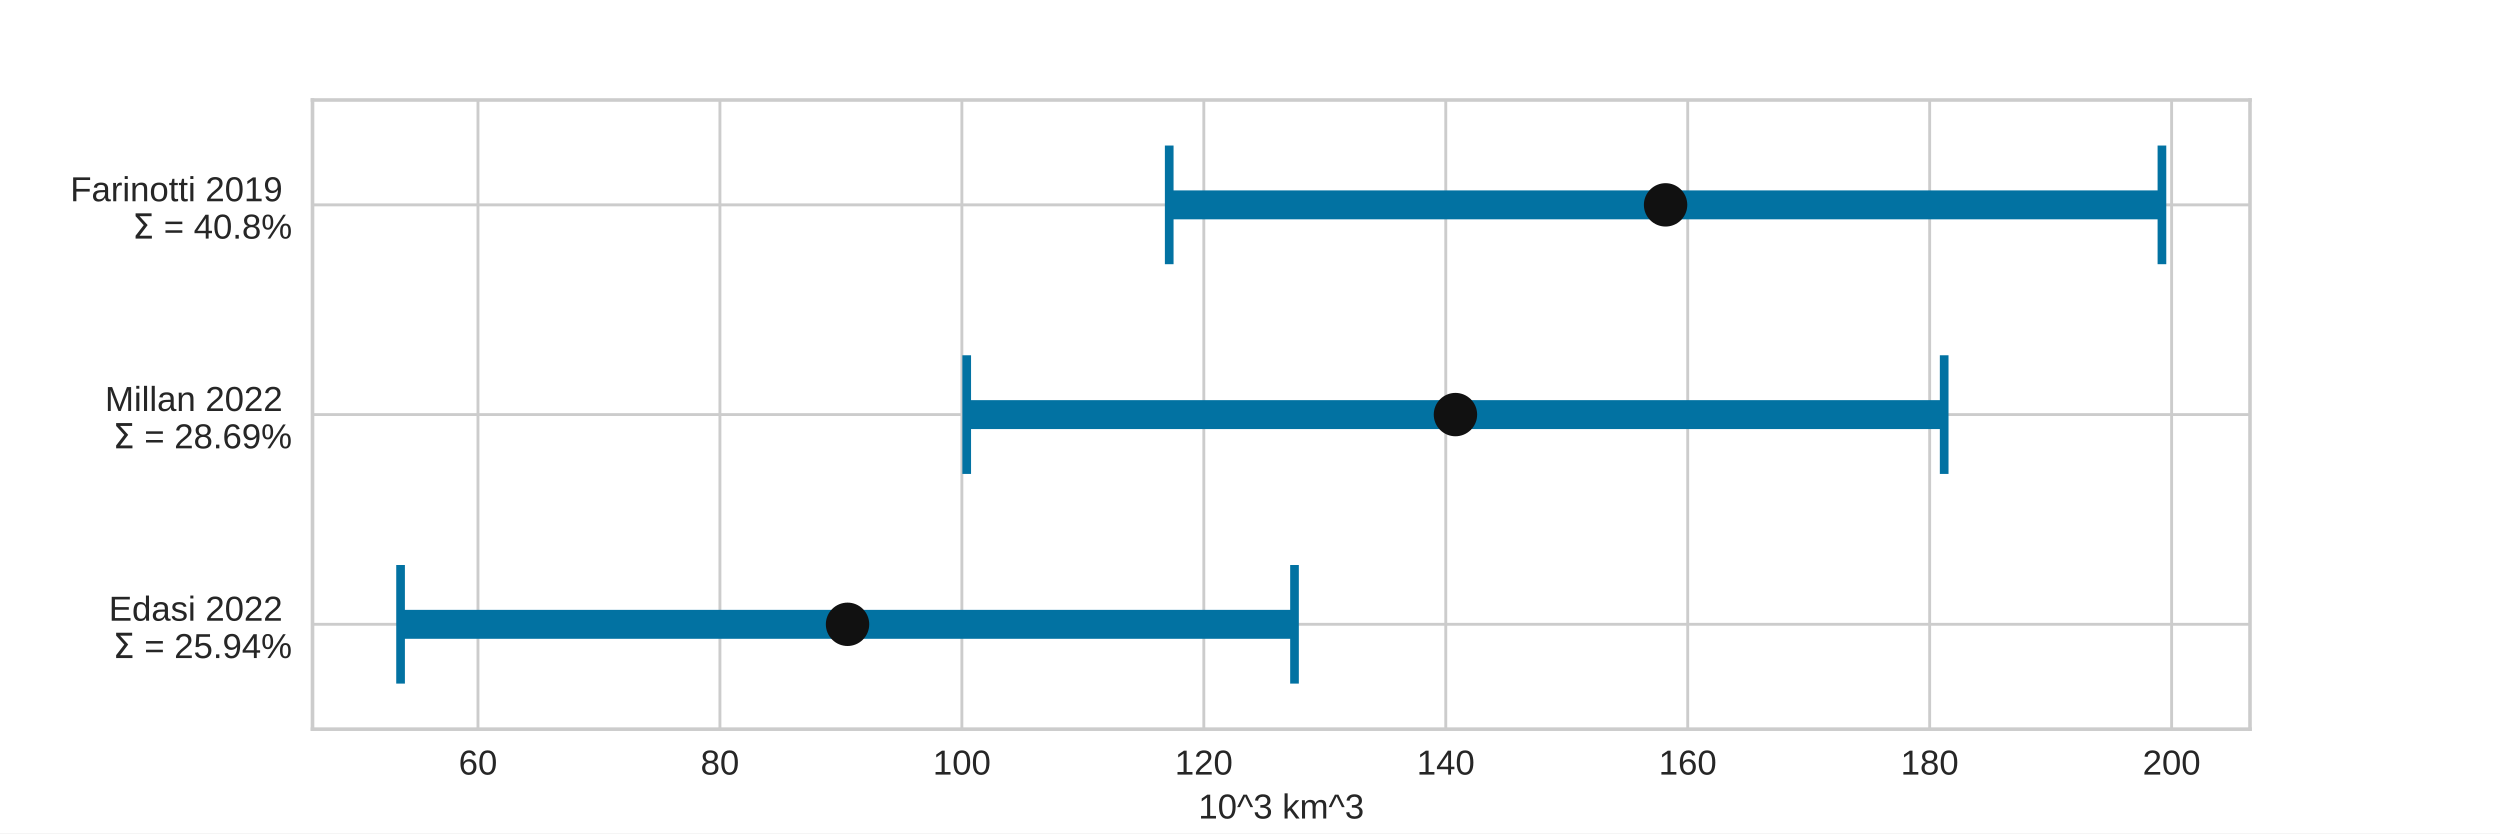
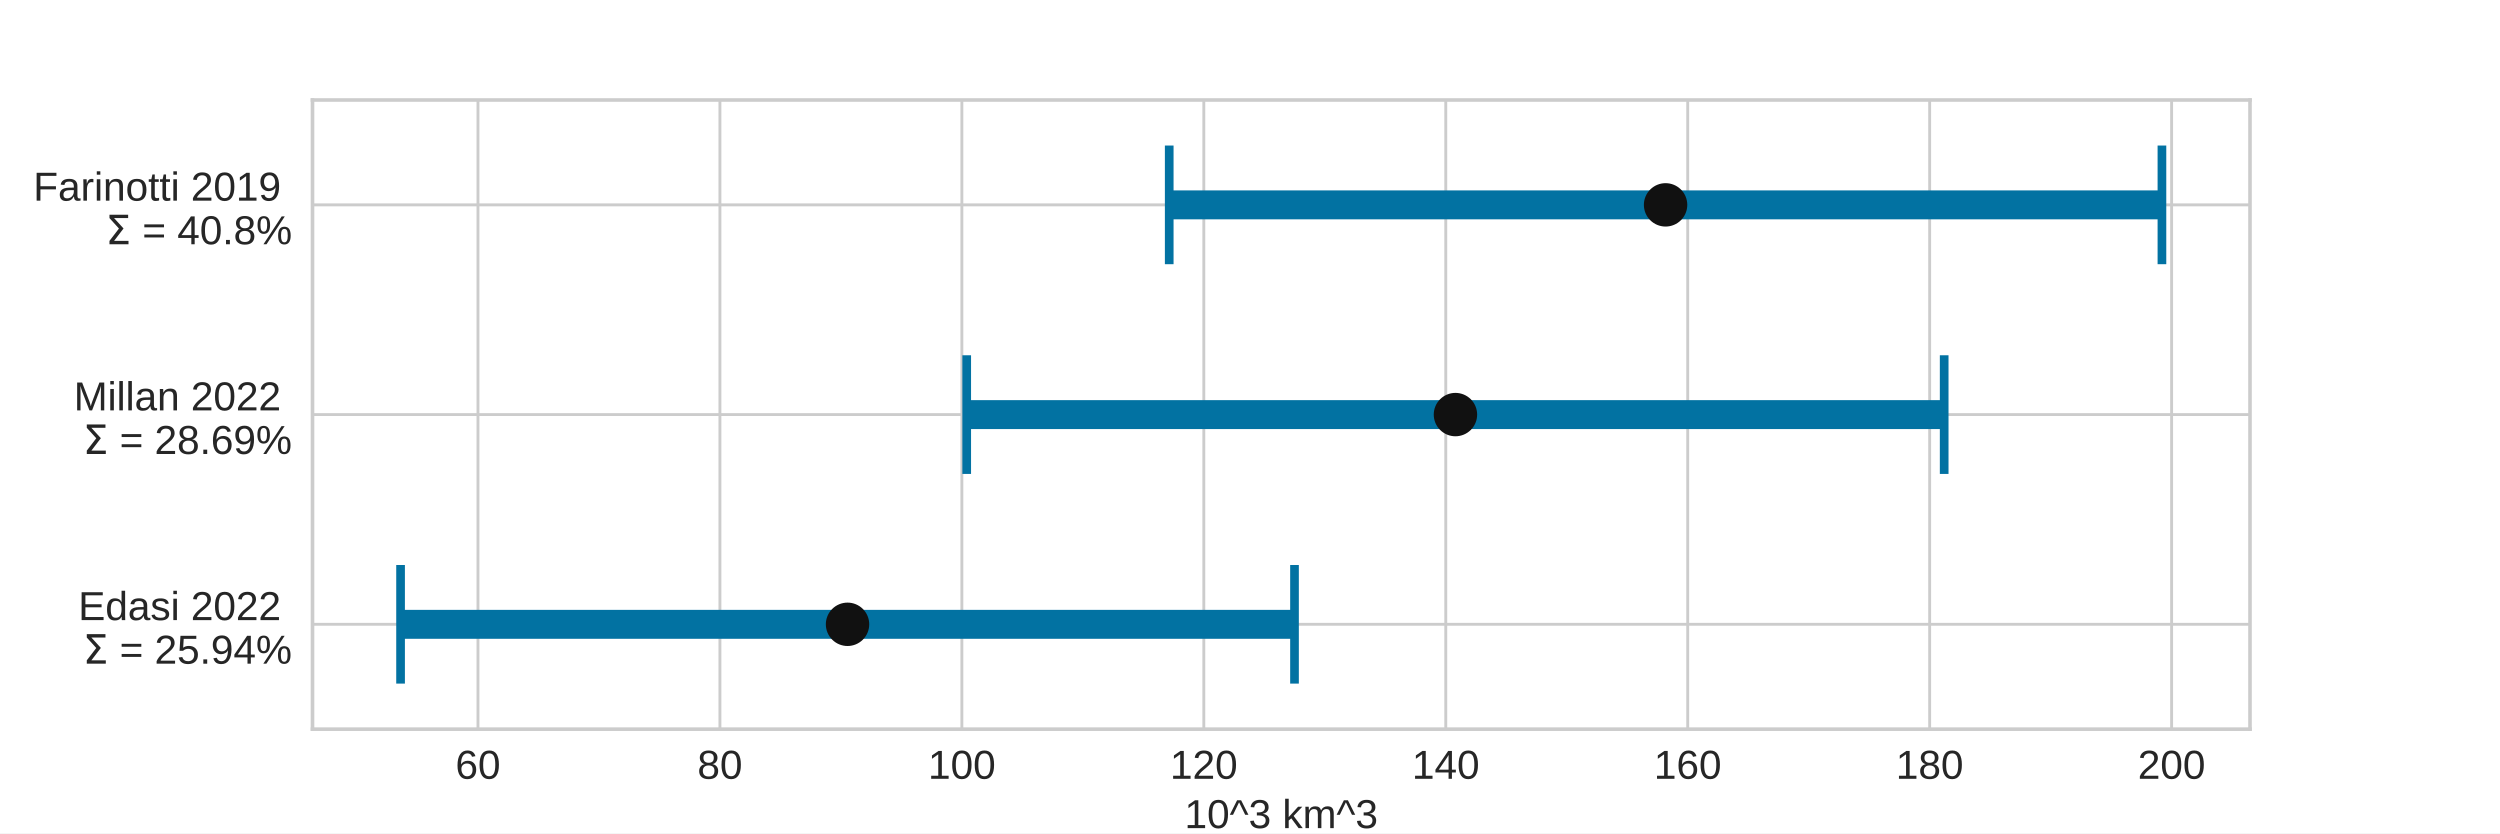
<svg xmlns="http://www.w3.org/2000/svg" xmlns:xlink="http://www.w3.org/1999/xlink" width="864pt" height="288pt" viewBox="0 0 864 288" version="1.1">
  <defs>
    <style type="text/css">*{stroke-linejoin: round; stroke-linecap: butt}</style>
  </defs>
  <g id="figure_1">
    <g id="patch_1">
      <path d="M 0 288  L 864 288  L 864 0  L 0 0  z " style="fill: #ffffff" />
    </g>
    <g id="axes_1">
      <g id="patch_2">
        <path d="M 108 252  L 777.6 252  L 777.6 34.56  L 108 34.56  z " style="fill: #ffffff" />
      </g>
      <g id="matplotlib.axis_1">
        <g id="xtick_1">
          <g id="line2d_1">
-             <path d="M 165.187 252  L 165.187 34.56  " clip-path="url(#pb46210d2eb)" style="fill: none; stroke: #cccccc; stroke-linecap: round" />
+             <path d="M 165.187 252  L 165.187 34.56  " clip-path="url(#p8e5cbd8254)" style="fill: none; stroke: #cccccc; stroke-linecap: round" />
          </g>
          <g id="line2d_2" />
          <g id="text_1">
-             <g style="fill: #262626" transform="translate(158.5142 267.6963)scale(0.12 -0.12)">
+             <g style="fill: #262626" transform="translate(157.402 269.1456)scale(0.14 -0.14)">
              <defs>
                <path id="LiberationSans-36" d="M 3278 1441  Q 3278 744 2900 340  Q 2522 -63 1856 -63  Q 1113 -63 719 490  Q 325 1044 325 2100  Q 325 3244 734 3856  Q 1144 4469 1900 4469  Q 2897 4469 3156 3572  L 2619 3475  Q 2453 4013 1894 4013  Q 1413 4013 1148 3564  Q 884 3116 884 2266  Q 1038 2550 1316 2698  Q 1594 2847 1953 2847  Q 2563 2847 2920 2465  Q 3278 2084 3278 1441  z M 2706 1416  Q 2706 1894 2472 2153  Q 2238 2413 1819 2413  Q 1425 2413 1183 2183  Q 941 1953 941 1550  Q 941 1041 1192 716  Q 1444 391 1838 391  Q 2244 391 2475 664  Q 2706 938 2706 1416  z " transform="scale(0.015625)" />
                <path id="LiberationSans-30" d="M 3309 2203  Q 3309 1100 2920 518  Q 2531 -63 1772 -63  Q 1013 -63 631 515  Q 250 1094 250 2203  Q 250 3338 620 3903  Q 991 4469 1791 4469  Q 2569 4469 2939 3897  Q 3309 3325 3309 2203  z M 2738 2203  Q 2738 3156 2517 3584  Q 2297 4013 1791 4013  Q 1272 4013 1045 3591  Q 819 3169 819 2203  Q 819 1266 1048 831  Q 1278 397 1778 397  Q 2275 397 2506 840  Q 2738 1284 2738 2203  z " transform="scale(0.015625)" />
              </defs>
              <use xlink:href="#LiberationSans-36" />
              <use xlink:href="#LiberationSans-30" x="55.615" />
            </g>
          </g>
        </g>
        <g id="xtick_2">
          <g id="line2d_3">
-             <path d="M 248.805 252  L 248.805 34.56  " clip-path="url(#pb46210d2eb)" style="fill: none; stroke: #cccccc; stroke-linecap: round" />
+             <path d="M 248.805 252  L 248.805 34.56  " clip-path="url(#p8e5cbd8254)" style="fill: none; stroke: #cccccc; stroke-linecap: round" />
          </g>
          <g id="line2d_4" />
          <g id="text_2">
-             <g style="fill: #262626" transform="translate(242.1315 267.6963)scale(0.12 -0.12)">
+             <g style="fill: #262626" transform="translate(241.0193 269.1456)scale(0.14 -0.14)">
              <defs>
                <path id="LiberationSans-38" d="M 3281 1228  Q 3281 619 2893 278  Q 2506 -63 1781 -63  Q 1075 -63 676 271  Q 278 606 278 1222  Q 278 1653 525 1947  Q 772 2241 1156 2303  L 1156 2316  Q 797 2400 589 2681  Q 381 2963 381 3341  Q 381 3844 757 4156  Q 1134 4469 1769 4469  Q 2419 4469 2795 4162  Q 3172 3856 3172 3334  Q 3172 2956 2962 2675  Q 2753 2394 2391 2322  L 2391 2309  Q 2813 2241 3047 1952  Q 3281 1663 3281 1228  z M 2588 3303  Q 2588 4050 1769 4050  Q 1372 4050 1164 3862  Q 956 3675 956 3303  Q 956 2925 1170 2726  Q 1384 2528 1775 2528  Q 2172 2528 2380 2711  Q 2588 2894 2588 3303  z M 2697 1281  Q 2697 1691 2453 1898  Q 2209 2106 1769 2106  Q 1341 2106 1100 1882  Q 859 1659 859 1269  Q 859 359 1788 359  Q 2247 359 2472 579  Q 2697 800 2697 1281  z " transform="scale(0.015625)" />
              </defs>
              <use xlink:href="#LiberationSans-38" />
              <use xlink:href="#LiberationSans-30" x="55.615" />
            </g>
          </g>
        </g>
        <g id="xtick_3">
          <g id="line2d_5">
-             <path d="M 332.422 252  L 332.422 34.56  " clip-path="url(#pb46210d2eb)" style="fill: none; stroke: #cccccc; stroke-linecap: round" />
+             <path d="M 332.422 252  L 332.422 34.56  " clip-path="url(#p8e5cbd8254)" style="fill: none; stroke: #cccccc; stroke-linecap: round" />
          </g>
          <g id="line2d_6" />
          <g id="text_3">
-             <g style="fill: #262626" transform="translate(322.4122 267.6963)scale(0.12 -0.12)">
+             <g style="fill: #262626" transform="translate(320.7439 269.1456)scale(0.14 -0.14)">
              <defs>
                <path id="LiberationSans-31" d="M 488 0  L 488 478  L 1609 478  L 1609 3866  L 616 3156  L 616 3688  L 1656 4403  L 2175 4403  L 2175 478  L 3247 478  L 3247 0  L 488 0  z " transform="scale(0.015625)" />
              </defs>
              <use xlink:href="#LiberationSans-31" />
              <use xlink:href="#LiberationSans-30" x="55.615" />
              <use xlink:href="#LiberationSans-30" x="111.23" />
            </g>
          </g>
        </g>
        <g id="xtick_4">
          <g id="line2d_7">
-             <path d="M 416.039 252  L 416.039 34.56  " clip-path="url(#pb46210d2eb)" style="fill: none; stroke: #cccccc; stroke-linecap: round" />
+             <path d="M 416.039 252  L 416.039 34.56  " clip-path="url(#p8e5cbd8254)" style="fill: none; stroke: #cccccc; stroke-linecap: round" />
          </g>
          <g id="line2d_8" />
          <g id="text_4">
-             <g style="fill: #262626" transform="translate(406.0295 267.6963)scale(0.12 -0.12)">
+             <g style="fill: #262626" transform="translate(404.3612 269.1456)scale(0.14 -0.14)">
              <defs>
                <path id="LiberationSans-32" d="M 322 0  L 322 397  Q 481 763 711 1042  Q 941 1322 1194 1548  Q 1447 1775 1695 1969  Q 1944 2163 2144 2356  Q 2344 2550 2467 2762  Q 2591 2975 2591 3244  Q 2591 3606 2378 3806  Q 2166 4006 1788 4006  Q 1428 4006 1195 3811  Q 963 3616 922 3263  L 347 3316  Q 409 3844 795 4156  Q 1181 4469 1788 4469  Q 2453 4469 2811 4155  Q 3169 3841 3169 3263  Q 3169 3006 3051 2753  Q 2934 2500 2703 2247  Q 2472 1994 1819 1463  Q 1459 1169 1246 933  Q 1034 697 941 478  L 3238 478  L 3238 0  L 322 0  z " transform="scale(0.015625)" />
              </defs>
              <use xlink:href="#LiberationSans-31" />
              <use xlink:href="#LiberationSans-32" x="55.615" />
              <use xlink:href="#LiberationSans-30" x="111.23" />
            </g>
          </g>
        </g>
        <g id="xtick_5">
          <g id="line2d_9">
-             <path d="M 499.656 252  L 499.656 34.56  " clip-path="url(#pb46210d2eb)" style="fill: none; stroke: #cccccc; stroke-linecap: round" />
+             <path d="M 499.656 252  L 499.656 34.56  " clip-path="url(#p8e5cbd8254)" style="fill: none; stroke: #cccccc; stroke-linecap: round" />
          </g>
          <g id="line2d_10" />
          <g id="text_5">
-             <g style="fill: #262626" transform="translate(489.6468 267.6963)scale(0.12 -0.12)">
+             <g style="fill: #262626" transform="translate(487.9785 269.1456)scale(0.14 -0.14)">
              <defs>
                <path id="LiberationSans-34" d="M 2753 997  L 2753 0  L 2222 0  L 2222 997  L 147 997  L 147 1434  L 2163 4403  L 2753 4403  L 2753 1441  L 3372 1441  L 3372 997  L 2753 997  z M 2222 3769  Q 2216 3750 2134 3603  Q 2053 3456 2013 3397  L 884 1734  L 716 1503  L 666 1441  L 2222 1441  L 2222 3769  z " transform="scale(0.015625)" />
              </defs>
              <use xlink:href="#LiberationSans-31" />
              <use xlink:href="#LiberationSans-34" x="55.615" />
              <use xlink:href="#LiberationSans-30" x="111.23" />
            </g>
          </g>
        </g>
        <g id="xtick_6">
          <g id="line2d_11">
-             <path d="M 583.274 252  L 583.274 34.56  " clip-path="url(#pb46210d2eb)" style="fill: none; stroke: #cccccc; stroke-linecap: round" />
+             <path d="M 583.274 252  L 583.274 34.56  " clip-path="url(#p8e5cbd8254)" style="fill: none; stroke: #cccccc; stroke-linecap: round" />
          </g>
          <g id="line2d_12" />
          <g id="text_6">
-             <g style="fill: #262626" transform="translate(573.2641 267.6963)scale(0.12 -0.12)">
+             <g style="fill: #262626" transform="translate(571.5958 269.1456)scale(0.14 -0.14)">
              <use xlink:href="#LiberationSans-31" />
              <use xlink:href="#LiberationSans-36" x="55.615" />
              <use xlink:href="#LiberationSans-30" x="111.23" />
            </g>
          </g>
        </g>
        <g id="xtick_7">
          <g id="line2d_13">
-             <path d="M 666.891 252  L 666.891 34.56  " clip-path="url(#pb46210d2eb)" style="fill: none; stroke: #cccccc; stroke-linecap: round" />
+             <path d="M 666.891 252  L 666.891 34.56  " clip-path="url(#p8e5cbd8254)" style="fill: none; stroke: #cccccc; stroke-linecap: round" />
          </g>
          <g id="line2d_14" />
          <g id="text_7">
-             <g style="fill: #262626" transform="translate(656.8814 267.6963)scale(0.12 -0.12)">
+             <g style="fill: #262626" transform="translate(655.2131 269.1456)scale(0.14 -0.14)">
              <use xlink:href="#LiberationSans-31" />
              <use xlink:href="#LiberationSans-38" x="55.615" />
              <use xlink:href="#LiberationSans-30" x="111.23" />
            </g>
          </g>
        </g>
        <g id="xtick_8">
          <g id="line2d_15">
-             <path d="M 750.508 252  L 750.508 34.56  " clip-path="url(#pb46210d2eb)" style="fill: none; stroke: #cccccc; stroke-linecap: round" />
+             <path d="M 750.508 252  L 750.508 34.56  " clip-path="url(#p8e5cbd8254)" style="fill: none; stroke: #cccccc; stroke-linecap: round" />
          </g>
          <g id="line2d_16" />
          <g id="text_8">
-             <g style="fill: #262626" transform="translate(740.4986 267.6963)scale(0.12 -0.12)">
+             <g style="fill: #262626" transform="translate(738.8304 269.1456)scale(0.14 -0.14)">
              <use xlink:href="#LiberationSans-32" />
              <use xlink:href="#LiberationSans-30" x="55.615" />
              <use xlink:href="#LiberationSans-30" x="111.23" />
            </g>
          </g>
        </g>
        <g id="text_9">
-           <g style="fill: #262626" transform="translate(414.1584 282.8825)scale(0.12 -0.12)">
+           <g style="fill: #262626" transform="translate(409.3848 286.1963)scale(0.14 -0.14)">
            <defs>
              <path id="LiberationSans-5e" d="M 2459 2103  L 1494 4081  L 538 2103  L 31 2103  L 1181 4403  L 1816 4403  L 2972 2103  L 2459 2103  z " transform="scale(0.015625)" />
              <path id="LiberationSans-33" d="M 3278 1216  Q 3278 606 2890 271  Q 2503 -63 1784 -63  Q 1116 -63 717 239  Q 319 541 244 1131  L 825 1184  Q 938 403 1784 403  Q 2209 403 2451 612  Q 2694 822 2694 1234  Q 2694 1594 2417 1795  Q 2141 1997 1619 1997  L 1300 1997  L 1300 2484  L 1606 2484  Q 2069 2484 2323 2686  Q 2578 2888 2578 3244  Q 2578 3597 2370 3801  Q 2163 4006 1753 4006  Q 1381 4006 1151 3815  Q 922 3625 884 3278  L 319 3322  Q 381 3863 767 4166  Q 1153 4469 1759 4469  Q 2422 4469 2789 4161  Q 3156 3853 3156 3303  Q 3156 2881 2920 2617  Q 2684 2353 2234 2259  L 2234 2247  Q 2728 2194 3003 1916  Q 3278 1638 3278 1216  z " transform="scale(0.015625)" />
              <path id="LiberationSans-20" transform="scale(0.015625)" />
              <path id="LiberationSans-6b" d="M 2550 0  L 1406 1544  L 994 1203  L 994 0  L 431 0  L 431 4638  L 994 4638  L 994 1741  L 2478 3381  L 3138 3381  L 1766 1928  L 3209 0  L 2550 0  z " transform="scale(0.015625)" />
              <path id="LiberationSans-6d" d="M 2400 0  L 2400 2144  Q 2400 2634 2265 2821  Q 2131 3009 1781 3009  Q 1422 3009 1212 2734  Q 1003 2459 1003 1959  L 1003 0  L 444 0  L 444 2659  Q 444 3250 425 3381  L 956 3381  Q 959 3366 962 3297  Q 966 3228 970 3139  Q 975 3050 981 2803  L 991 2803  Q 1172 3163 1406 3303  Q 1641 3444 1978 3444  Q 2363 3444 2586 3291  Q 2809 3138 2897 2803  L 2906 2803  Q 3081 3144 3329 3294  Q 3578 3444 3931 3444  Q 4444 3444 4676 3166  Q 4909 2888 4909 2253  L 4909 0  L 4353 0  L 4353 2144  Q 4353 2634 4218 2821  Q 4084 3009 3734 3009  Q 3366 3009 3161 2736  Q 2956 2463 2956 1959  L 2956 0  L 2400 0  z " transform="scale(0.015625)" />
            </defs>
            <use xlink:href="#LiberationSans-31" />
            <use xlink:href="#LiberationSans-30" x="55.615" />
            <use xlink:href="#LiberationSans-5e" x="111.23" />
            <use xlink:href="#LiberationSans-33" x="158.154" />
            <use xlink:href="#LiberationSans-20" x="213.77" />
            <use xlink:href="#LiberationSans-6b" x="241.553" />
            <use xlink:href="#LiberationSans-6d" x="291.553" />
            <use xlink:href="#LiberationSans-5e" x="374.854" />
            <use xlink:href="#LiberationSans-33" x="421.777" />
          </g>
        </g>
      </g>
      <g id="matplotlib.axis_2">
        <g id="ytick_1">
          <g id="line2d_17">
-             <path d="M 108 215.76  L 777.6 215.76  " clip-path="url(#pb46210d2eb)" style="fill: none; stroke: #cccccc; stroke-linecap: round" />
+             <path d="M 108 215.76  L 777.6 215.76  " clip-path="url(#p8e5cbd8254)" style="fill: none; stroke: #cccccc; stroke-linecap: round" />
          </g>
          <g id="line2d_18" />
          <g id="text_10">
-             <g style="fill: #262626" transform="translate(37.62313 214.515)scale(0.12 -0.12)">
+             <g style="fill: #262626" transform="translate(27.06031 214.3075)scale(0.14 -0.14)">
              <defs>
                <path id="LiberationSans-45" d="M 525 0  L 525 4403  L 3866 4403  L 3866 3916  L 1122 3916  L 1122 2503  L 3678 2503  L 3678 2022  L 1122 2022  L 1122 488  L 3994 488  L 3994 0  L 525 0  z " transform="scale(0.015625)" />
                <path id="LiberationSans-64" d="M 2566 544  Q 2409 219 2151 78  Q 1894 -63 1513 -63  Q 872 -63 570 368  Q 269 800 269 1675  Q 269 3444 1513 3444  Q 1897 3444 2153 3303  Q 2409 3163 2566 2856  L 2572 2856  L 2566 3234  L 2566 4638  L 3128 4638  L 3128 697  Q 3128 169 3147 0  L 2609 0  Q 2600 50 2589 231  Q 2578 413 2578 544  L 2566 544  z M 859 1694  Q 859 984 1046 678  Q 1234 372 1656 372  Q 2134 372 2350 703  Q 2566 1034 2566 1731  Q 2566 2403 2350 2715  Q 2134 3028 1663 3028  Q 1238 3028 1048 2714  Q 859 2400 859 1694  z " transform="scale(0.015625)" />
                <path id="LiberationSans-61" d="M 1294 -63  Q 784 -63 528 206  Q 272 475 272 944  Q 272 1469 617 1750  Q 963 2031 1731 2050  L 2491 2063  L 2491 2247  Q 2491 2659 2316 2837  Q 2141 3016 1766 3016  Q 1388 3016 1216 2887  Q 1044 2759 1009 2478  L 422 2531  Q 566 3444 1778 3444  Q 2416 3444 2737 3151  Q 3059 2859 3059 2306  L 3059 850  Q 3059 600 3125 473  Q 3191 347 3375 347  Q 3456 347 3559 369  L 3559 19  Q 3347 -31 3125 -31  Q 2813 -31 2670 133  Q 2528 297 2509 647  L 2491 647  Q 2275 259 1989 98  Q 1703 -63 1294 -63  z M 1422 359  Q 1731 359 1972 500  Q 2213 641 2352 886  Q 2491 1131 2491 1391  L 2491 1669  L 1875 1656  Q 1478 1650 1273 1575  Q 1069 1500 959 1344  Q 850 1188 850 934  Q 850 659 998 509  Q 1147 359 1422 359  z " transform="scale(0.015625)" />
                <path id="LiberationSans-73" d="M 2969 934  Q 2969 456 2608 196  Q 2247 -63 1597 -63  Q 966 -63 623 145  Q 281 353 178 794  L 675 891  Q 747 619 972 492  Q 1197 366 1597 366  Q 2025 366 2223 497  Q 2422 628 2422 891  Q 2422 1091 2284 1216  Q 2147 1341 1841 1422  L 1438 1528  Q 953 1653 748 1773  Q 544 1894 428 2066  Q 313 2238 313 2488  Q 313 2950 642 3192  Q 972 3434 1603 3434  Q 2163 3434 2492 3237  Q 2822 3041 2909 2606  L 2403 2544  Q 2356 2769 2151 2889  Q 1947 3009 1603 3009  Q 1222 3009 1040 2893  Q 859 2778 859 2544  Q 859 2400 934 2306  Q 1009 2213 1156 2147  Q 1303 2081 1775 1966  Q 2222 1853 2419 1758  Q 2616 1663 2730 1547  Q 2844 1431 2906 1279  Q 2969 1128 2969 934  z " transform="scale(0.015625)" />
                <path id="LiberationSans-69" d="M 428 4100  L 428 4638  L 991 4638  L 991 4100  L 428 4100  z M 428 0  L 428 3381  L 991 3381  L 991 0  L 428 0  z " transform="scale(0.015625)" />
              </defs>
              <use xlink:href="#LiberationSans-45" />
              <use xlink:href="#LiberationSans-64" x="66.699" />
              <use xlink:href="#LiberationSans-61" x="122.314" />
              <use xlink:href="#LiberationSans-73" x="177.93" />
              <use xlink:href="#LiberationSans-69" x="227.93" />
              <use xlink:href="#LiberationSans-20" x="250.146" />
              <use xlink:href="#LiberationSans-32" x="277.93" />
              <use xlink:href="#LiberationSans-30" x="333.545" />
              <use xlink:href="#LiberationSans-32" x="389.16" />
              <use xlink:href="#LiberationSans-32" x="444.775" />
              <use xlink:href="#LiberationSans-20" x="500.391" />
            </g>
-             <g style="fill: #262626" transform="translate(38.96 227.4405)scale(0.12 -0.12)">
+             <g style="fill: #262626" transform="translate(28.62 229.3872)scale(0.14 -0.14)">
              <defs>
                <path id="DejaVuSans-3a3" d="M 1353 531  L 3634 531  L 3634 0  L 628 0  L 628 531  L 2125 2481  L 628 4134  L 628 4666  L 3578 4666  L 3578 4134  L 1353 4134  L 2850 2494  L 1353 531  z " transform="scale(0.015625)" />
                <path id="LiberationSans-3d" d="M 313 2675  L 313 3138  L 3422 3138  L 3422 2675  L 313 2675  z M 313 1075  L 313 1538  L 3422 1538  L 3422 1075  L 313 1075  z " transform="scale(0.015625)" />
                <path id="LiberationSans-35" d="M 3291 1434  Q 3291 738 2877 337  Q 2463 -63 1728 -63  Q 1113 -63 734 206  Q 356 475 256 984  L 825 1050  Q 1003 397 1741 397  Q 2194 397 2450 670  Q 2706 944 2706 1422  Q 2706 1838 2448 2094  Q 2191 2350 1753 2350  Q 1525 2350 1328 2278  Q 1131 2206 934 2034  L 384 2034  L 531 4403  L 3034 4403  L 3034 3925  L 1044 3925  L 959 2528  Q 1325 2809 1869 2809  Q 2519 2809 2905 2428  Q 3291 2047 3291 1434  z " transform="scale(0.015625)" />
                <path id="LiberationSans-2e" d="M 584 0  L 584 684  L 1194 684  L 1194 0  L 584 0  z " transform="scale(0.015625)" />
                <path id="LiberationSans-39" d="M 3256 2291  Q 3256 1156 2842 546  Q 2428 -63 1663 -63  Q 1147 -63 836 154  Q 525 372 391 856  L 928 941  Q 1097 391 1672 391  Q 2156 391 2422 841  Q 2688 1291 2700 2125  Q 2575 1844 2272 1673  Q 1969 1503 1606 1503  Q 1013 1503 656 1909  Q 300 2316 300 2988  Q 300 3678 687 4073  Q 1075 4469 1766 4469  Q 2500 4469 2878 3925  Q 3256 3381 3256 2291  z M 2644 2834  Q 2644 3366 2400 3689  Q 2156 4013 1747 4013  Q 1341 4013 1106 3736  Q 872 3459 872 2988  Q 872 2506 1106 2226  Q 1341 1947 1741 1947  Q 1984 1947 2193 2058  Q 2403 2169 2523 2372  Q 2644 2575 2644 2834  z " transform="scale(0.015625)" />
                <path id="LiberationSans-25" d="M 5463 1356  Q 5463 684 5209 323  Q 4956 -38 4463 -38  Q 3975 -38 3726 314  Q 3478 666 3478 1356  Q 3478 2069 3717 2417  Q 3956 2766 4475 2766  Q 4988 2766 5225 2408  Q 5463 2050 5463 1356  z M 1647 0  L 1163 0  L 4044 4403  L 4534 4403  L 1647 0  z M 1231 4441  Q 1728 4441 1968 4091  Q 2209 3741 2209 3047  Q 2209 2369 1961 2003  Q 1713 1638 1219 1638  Q 725 1638 476 2000  Q 228 2363 228 3047  Q 228 3744 468 4092  Q 709 4441 1231 4441  z M 5000 1356  Q 5000 1916 4879 2167  Q 4759 2419 4475 2419  Q 4191 2419 4064 2172  Q 3938 1925 3938 1356  Q 3938 822 4061 564  Q 4184 306 4469 306  Q 4744 306 4872 567  Q 5000 828 5000 1356  z M 1750 3047  Q 1750 3597 1631 3850  Q 1513 4103 1231 4103  Q 938 4103 813 3854  Q 688 3606 688 3047  Q 688 2506 813 2248  Q 938 1991 1225 1991  Q 1497 1991 1623 2253  Q 1750 2516 1750 3047  z " transform="scale(0.015625)" />
              </defs>
              <use xlink:href="#DejaVuSans-3a3" transform="translate(0 0.09375)" />
              <use xlink:href="#LiberationSans-20" transform="translate(63.18359 0.09375)" />
              <use xlink:href="#LiberationSans-3d" transform="translate(90.9668 0.09375)" />
              <use xlink:href="#LiberationSans-20" transform="translate(149.3652 0.09375)" />
              <use xlink:href="#LiberationSans-32" transform="translate(177.1484 0.09375)" />
              <use xlink:href="#LiberationSans-35" transform="translate(232.7637 0.09375)" />
              <use xlink:href="#LiberationSans-2e" transform="translate(288.3789 0.09375)" />
              <use xlink:href="#LiberationSans-39" transform="translate(316.1621 0.09375)" />
              <use xlink:href="#LiberationSans-34" transform="translate(371.7773 0.09375)" />
              <use xlink:href="#LiberationSans-25" transform="translate(427.3926 0.09375)" />
            </g>
          </g>
        </g>
        <g id="ytick_2">
          <g id="line2d_19">
-             <path d="M 108 143.28  L 777.6 143.28  " clip-path="url(#pb46210d2eb)" style="fill: none; stroke: #cccccc; stroke-linecap: round" />
+             <path d="M 108 143.28  L 777.6 143.28  " clip-path="url(#p8e5cbd8254)" style="fill: none; stroke: #cccccc; stroke-linecap: round" />
          </g>
          <g id="line2d_20" />
          <g id="text_11">
-             <g style="fill: #262626" transform="translate(36.29937 142.035)scale(0.12 -0.12)">
+             <g style="fill: #262626" transform="translate(25.51594 141.8275)scale(0.14 -0.14)">
              <defs>
                <path id="LiberationSans-4d" d="M 4269 0  L 4269 2938  Q 4269 3425 4297 3875  Q 4144 3316 4022 3000  L 2884 0  L 2466 0  L 1313 3000  L 1138 3531  L 1034 3875  L 1044 3528  L 1056 2938  L 1056 0  L 525 0  L 525 4403  L 1309 4403  L 2481 1350  Q 2544 1166 2601 955  Q 2659 744 2678 650  Q 2703 775 2783 1029  Q 2863 1284 2891 1350  L 4041 4403  L 4806 4403  L 4806 0  L 4269 0  z " transform="scale(0.015625)" />
                <path id="LiberationSans-6c" d="M 431 0  L 431 4638  L 994 4638  L 994 0  L 431 0  z " transform="scale(0.015625)" />
                <path id="LiberationSans-6e" d="M 2578 0  L 2578 2144  Q 2578 2478 2512 2662  Q 2447 2847 2303 2928  Q 2159 3009 1881 3009  Q 1475 3009 1240 2731  Q 1006 2453 1006 1959  L 1006 0  L 444 0  L 444 2659  Q 444 3250 425 3381  L 956 3381  Q 959 3366 962 3297  Q 966 3228 970 3139  Q 975 3050 981 2803  L 991 2803  Q 1184 3153 1439 3298  Q 1694 3444 2072 3444  Q 2628 3444 2886 3167  Q 3144 2891 3144 2253  L 3144 0  L 2578 0  z " transform="scale(0.015625)" />
              </defs>
              <use xlink:href="#LiberationSans-4d" />
              <use xlink:href="#LiberationSans-69" x="83.301" />
              <use xlink:href="#LiberationSans-6c" x="105.518" />
              <use xlink:href="#LiberationSans-6c" x="127.734" />
              <use xlink:href="#LiberationSans-61" x="149.951" />
              <use xlink:href="#LiberationSans-6e" x="205.566" />
              <use xlink:href="#LiberationSans-20" x="261.182" />
              <use xlink:href="#LiberationSans-32" x="288.965" />
              <use xlink:href="#LiberationSans-30" x="344.58" />
              <use xlink:href="#LiberationSans-32" x="400.195" />
              <use xlink:href="#LiberationSans-32" x="455.811" />
              <use xlink:href="#LiberationSans-20" x="511.426" />
            </g>
-             <g style="fill: #262626" transform="translate(38.96 154.9605)scale(0.12 -0.12)">
+             <g style="fill: #262626" transform="translate(28.62 156.9073)scale(0.14 -0.14)">
              <use xlink:href="#DejaVuSans-3a3" transform="translate(0 0.09375)" />
              <use xlink:href="#LiberationSans-20" transform="translate(63.18359 0.09375)" />
              <use xlink:href="#LiberationSans-3d" transform="translate(90.9668 0.09375)" />
              <use xlink:href="#LiberationSans-20" transform="translate(149.3652 0.09375)" />
              <use xlink:href="#LiberationSans-32" transform="translate(177.1484 0.09375)" />
              <use xlink:href="#LiberationSans-38" transform="translate(232.7637 0.09375)" />
              <use xlink:href="#LiberationSans-2e" transform="translate(288.3789 0.09375)" />
              <use xlink:href="#LiberationSans-36" transform="translate(316.1621 0.09375)" />
              <use xlink:href="#LiberationSans-39" transform="translate(371.7773 0.09375)" />
              <use xlink:href="#LiberationSans-25" transform="translate(427.3926 0.09375)" />
            </g>
          </g>
        </g>
        <g id="ytick_3">
          <g id="line2d_21">
-             <path d="M 108 70.8  L 777.6 70.8  " clip-path="url(#pb46210d2eb)" style="fill: none; stroke: #cccccc; stroke-linecap: round" />
+             <path d="M 108 70.8  L 777.6 70.8  " clip-path="url(#p8e5cbd8254)" style="fill: none; stroke: #cccccc; stroke-linecap: round" />
          </g>
          <g id="line2d_22" />
          <g id="text_12">
-             <g style="fill: #262626" transform="translate(24.29563 69.555)scale(0.12 -0.12)">
+             <g style="fill: #262626" transform="translate(11.51156 69.3475)scale(0.14 -0.14)">
              <defs>
                <path id="LiberationSans-46" d="M 1122 3916  L 1122 2278  L 3578 2278  L 3578 1784  L 1122 1784  L 1122 0  L 525 0  L 525 4403  L 3653 4403  L 3653 3916  L 1122 3916  z " transform="scale(0.015625)" />
                <path id="LiberationSans-72" d="M 444 0  L 444 2594  Q 444 2950 425 3381  L 956 3381  Q 981 2806 981 2691  L 994 2691  Q 1128 3125 1303 3284  Q 1478 3444 1797 3444  Q 1909 3444 2025 3413  L 2025 2897  Q 1913 2928 1725 2928  Q 1375 2928 1190 2626  Q 1006 2325 1006 1763  L 1006 0  L 444 0  z " transform="scale(0.015625)" />
                <path id="LiberationSans-6f" d="M 3291 1694  Q 3291 806 2900 371  Q 2509 -63 1766 -63  Q 1025 -63 647 389  Q 269 841 269 1694  Q 269 3444 1784 3444  Q 2559 3444 2925 3017  Q 3291 2591 3291 1694  z M 2700 1694  Q 2700 2394 2492 2711  Q 2284 3028 1794 3028  Q 1300 3028 1079 2704  Q 859 2381 859 1694  Q 859 1025 1076 689  Q 1294 353 1759 353  Q 2266 353 2483 678  Q 2700 1003 2700 1694  z " transform="scale(0.015625)" />
                <path id="LiberationSans-74" d="M 1731 25  Q 1453 -50 1163 -50  Q 488 -50 488 716  L 488 2972  L 97 2972  L 97 3381  L 509 3381  L 675 4138  L 1050 4138  L 1050 3381  L 1675 3381  L 1675 2972  L 1050 2972  L 1050 838  Q 1050 594 1129 495  Q 1209 397 1406 397  Q 1519 397 1731 441  L 1731 25  z " transform="scale(0.015625)" />
              </defs>
              <use xlink:href="#LiberationSans-46" />
              <use xlink:href="#LiberationSans-61" x="61.084" />
              <use xlink:href="#LiberationSans-72" x="116.699" />
              <use xlink:href="#LiberationSans-69" x="150" />
              <use xlink:href="#LiberationSans-6e" x="172.217" />
              <use xlink:href="#LiberationSans-6f" x="227.832" />
              <use xlink:href="#LiberationSans-74" x="283.447" />
              <use xlink:href="#LiberationSans-74" x="311.23" />
              <use xlink:href="#LiberationSans-69" x="339.014" />
              <use xlink:href="#LiberationSans-20" x="361.23" />
              <use xlink:href="#LiberationSans-32" x="389.014" />
              <use xlink:href="#LiberationSans-30" x="444.629" />
              <use xlink:href="#LiberationSans-31" x="500.244" />
              <use xlink:href="#LiberationSans-39" x="555.859" />
              <use xlink:href="#LiberationSans-20" x="611.475" />
            </g>
-             <g style="fill: #262626" transform="translate(45.68 82.4805)scale(0.12 -0.12)">
+             <g style="fill: #262626" transform="translate(36.46 84.42725)scale(0.14 -0.14)">
              <use xlink:href="#DejaVuSans-3a3" transform="translate(0 0.09375)" />
              <use xlink:href="#LiberationSans-20" transform="translate(63.18359 0.09375)" />
              <use xlink:href="#LiberationSans-3d" transform="translate(90.9668 0.09375)" />
              <use xlink:href="#LiberationSans-20" transform="translate(149.3652 0.09375)" />
              <use xlink:href="#LiberationSans-34" transform="translate(177.1484 0.09375)" />
              <use xlink:href="#LiberationSans-30" transform="translate(232.7637 0.09375)" />
              <use xlink:href="#LiberationSans-2e" transform="translate(288.3789 0.09375)" />
              <use xlink:href="#LiberationSans-38" transform="translate(316.1621 0.09375)" />
              <use xlink:href="#LiberationSans-25" transform="translate(371.7773 0.09375)" />
            </g>
          </g>
        </g>
      </g>
      <g id="LineCollection_1">
-         <path d="M 138.436 215.76  L 447.38 215.76  " clip-path="url(#pb46210d2eb)" style="fill: none; stroke: #0272a2; stroke-width: 10" />
-         <path d="M 334.094 143.28  L 671.908 143.28  " clip-path="url(#pb46210d2eb)" style="fill: none; stroke: #0272a2; stroke-width: 10" />
-         <path d="M 404.082 70.8  L 747.164 70.8  " clip-path="url(#pb46210d2eb)" style="fill: none; stroke: #0272a2; stroke-width: 10" />
+         <path d="M 138.436 215.76  L 447.38 215.76  " clip-path="url(#p8e5cbd8254)" style="fill: none; stroke: #0272a2; stroke-width: 10" />
+         <path d="M 334.094 143.28  L 671.908 143.28  " clip-path="url(#p8e5cbd8254)" style="fill: none; stroke: #0272a2; stroke-width: 10" />
+         <path d="M 404.082 70.8  L 747.164 70.8  " clip-path="url(#p8e5cbd8254)" style="fill: none; stroke: #0272a2; stroke-width: 10" />
      </g>
      <g id="line2d_23">
        <defs>
-           <path id="m62fabfc00d" d="M 0 20.5  L 0 -20.5  " style="stroke: #0272a2; stroke-width: 3" />
+           <path id="m95bd137653" d="M 0 20.5  L 0 -20.5  " style="stroke: #0272a2; stroke-width: 3" />
        </defs>
-         <g clip-path="url(#pb46210d2eb)">
-           <use xlink:href="#m62fabfc00d" x="138.436" y="215.76" style="fill: #0272a2; stroke: #0272a2; stroke-width: 3" />
-           <use xlink:href="#m62fabfc00d" x="334.094" y="143.28" style="fill: #0272a2; stroke: #0272a2; stroke-width: 3" />
-           <use xlink:href="#m62fabfc00d" x="404.082" y="70.8" style="fill: #0272a2; stroke: #0272a2; stroke-width: 3" />
+         <g clip-path="url(#p8e5cbd8254)">
+           <use xlink:href="#m95bd137653" x="138.436" y="215.76" style="fill: #0272a2; stroke: #0272a2; stroke-width: 3" />
+           <use xlink:href="#m95bd137653" x="334.094" y="143.28" style="fill: #0272a2; stroke: #0272a2; stroke-width: 3" />
+           <use xlink:href="#m95bd137653" x="404.082" y="70.8" style="fill: #0272a2; stroke: #0272a2; stroke-width: 3" />
        </g>
      </g>
      <g id="line2d_24">
-         <g clip-path="url(#pb46210d2eb)">
-           <use xlink:href="#m62fabfc00d" x="447.38" y="215.76" style="fill: #0272a2; stroke: #0272a2; stroke-width: 3" />
-           <use xlink:href="#m62fabfc00d" x="671.908" y="143.28" style="fill: #0272a2; stroke: #0272a2; stroke-width: 3" />
-           <use xlink:href="#m62fabfc00d" x="747.164" y="70.8" style="fill: #0272a2; stroke: #0272a2; stroke-width: 3" />
+         <g clip-path="url(#p8e5cbd8254)">
+           <use xlink:href="#m95bd137653" x="447.38" y="215.76" style="fill: #0272a2; stroke: #0272a2; stroke-width: 3" />
+           <use xlink:href="#m95bd137653" x="671.908" y="143.28" style="fill: #0272a2; stroke: #0272a2; stroke-width: 3" />
+           <use xlink:href="#m95bd137653" x="747.164" y="70.8" style="fill: #0272a2; stroke: #0272a2; stroke-width: 3" />
        </g>
      </g>
      <g id="line2d_25">
        <defs>
-           <path id="m9236b88657" d="M 0 7.5  C 1.989 7.5 3.897 6.71 5.303 5.303  C 6.71 3.897 7.5 1.989 7.5 0  C 7.5 -1.989 6.71 -3.897 5.303 -5.303  C 3.897 -6.71 1.989 -7.5 0 -7.5  C -1.989 -7.5 -3.897 -6.71 -5.303 -5.303  C -6.71 -3.897 -7.5 -1.989 -7.5 0  C -7.5 1.989 -6.71 3.897 -5.303 5.303  C -3.897 6.71 -1.989 7.5 0 7.5  z " />
+           <path id="m6086633c34" d="M 0 7.5  C 1.989 7.5 3.897 6.71 5.303 5.303  C 6.71 3.897 7.5 1.989 7.5 0  C 7.5 -1.989 6.71 -3.897 5.303 -5.303  C 3.897 -6.71 1.989 -7.5 0 -7.5  C -1.989 -7.5 -3.897 -6.71 -5.303 -5.303  C -6.71 -3.897 -7.5 -1.989 -7.5 0  C -7.5 1.989 -6.71 3.897 -5.303 5.303  C -3.897 6.71 -1.989 7.5 0 7.5  z " />
        </defs>
-         <g clip-path="url(#pb46210d2eb)">
-           <use xlink:href="#m9236b88657" x="292.908" y="215.76" style="fill: #111111" />
-           <use xlink:href="#m9236b88657" x="503.001" y="143.28" style="fill: #111111" />
-           <use xlink:href="#m9236b88657" x="575.623" y="70.8" style="fill: #111111" />
+         <g clip-path="url(#p8e5cbd8254)">
+           <use xlink:href="#m6086633c34" x="292.908" y="215.76" style="fill: #111111" />
+           <use xlink:href="#m6086633c34" x="503.001" y="143.28" style="fill: #111111" />
+           <use xlink:href="#m6086633c34" x="575.623" y="70.8" style="fill: #111111" />
        </g>
      </g>
      <g id="patch_3">
        <path d="M 108 252  L 108 34.56  " style="fill: none; stroke: #cccccc; stroke-width: 1.25; stroke-linejoin: miter; stroke-linecap: square" />
      </g>
      <g id="patch_4">
        <path d="M 777.6 252  L 777.6 34.56  " style="fill: none; stroke: #cccccc; stroke-width: 1.25; stroke-linejoin: miter; stroke-linecap: square" />
      </g>
      <g id="patch_5">
        <path d="M 108 252  L 777.6 252  " style="fill: none; stroke: #cccccc; stroke-width: 1.25; stroke-linejoin: miter; stroke-linecap: square" />
      </g>
      <g id="patch_6">
        <path d="M 108 34.56  L 777.6 34.56  " style="fill: none; stroke: #cccccc; stroke-width: 1.25; stroke-linejoin: miter; stroke-linecap: square" />
      </g>
    </g>
  </g>
  <defs>
-     <clipPath id="pb46210d2eb">
+     <clipPath id="p8e5cbd8254">
      <rect x="108" y="34.56" width="669.6" height="217.44" />
    </clipPath>
  </defs>
</svg>
